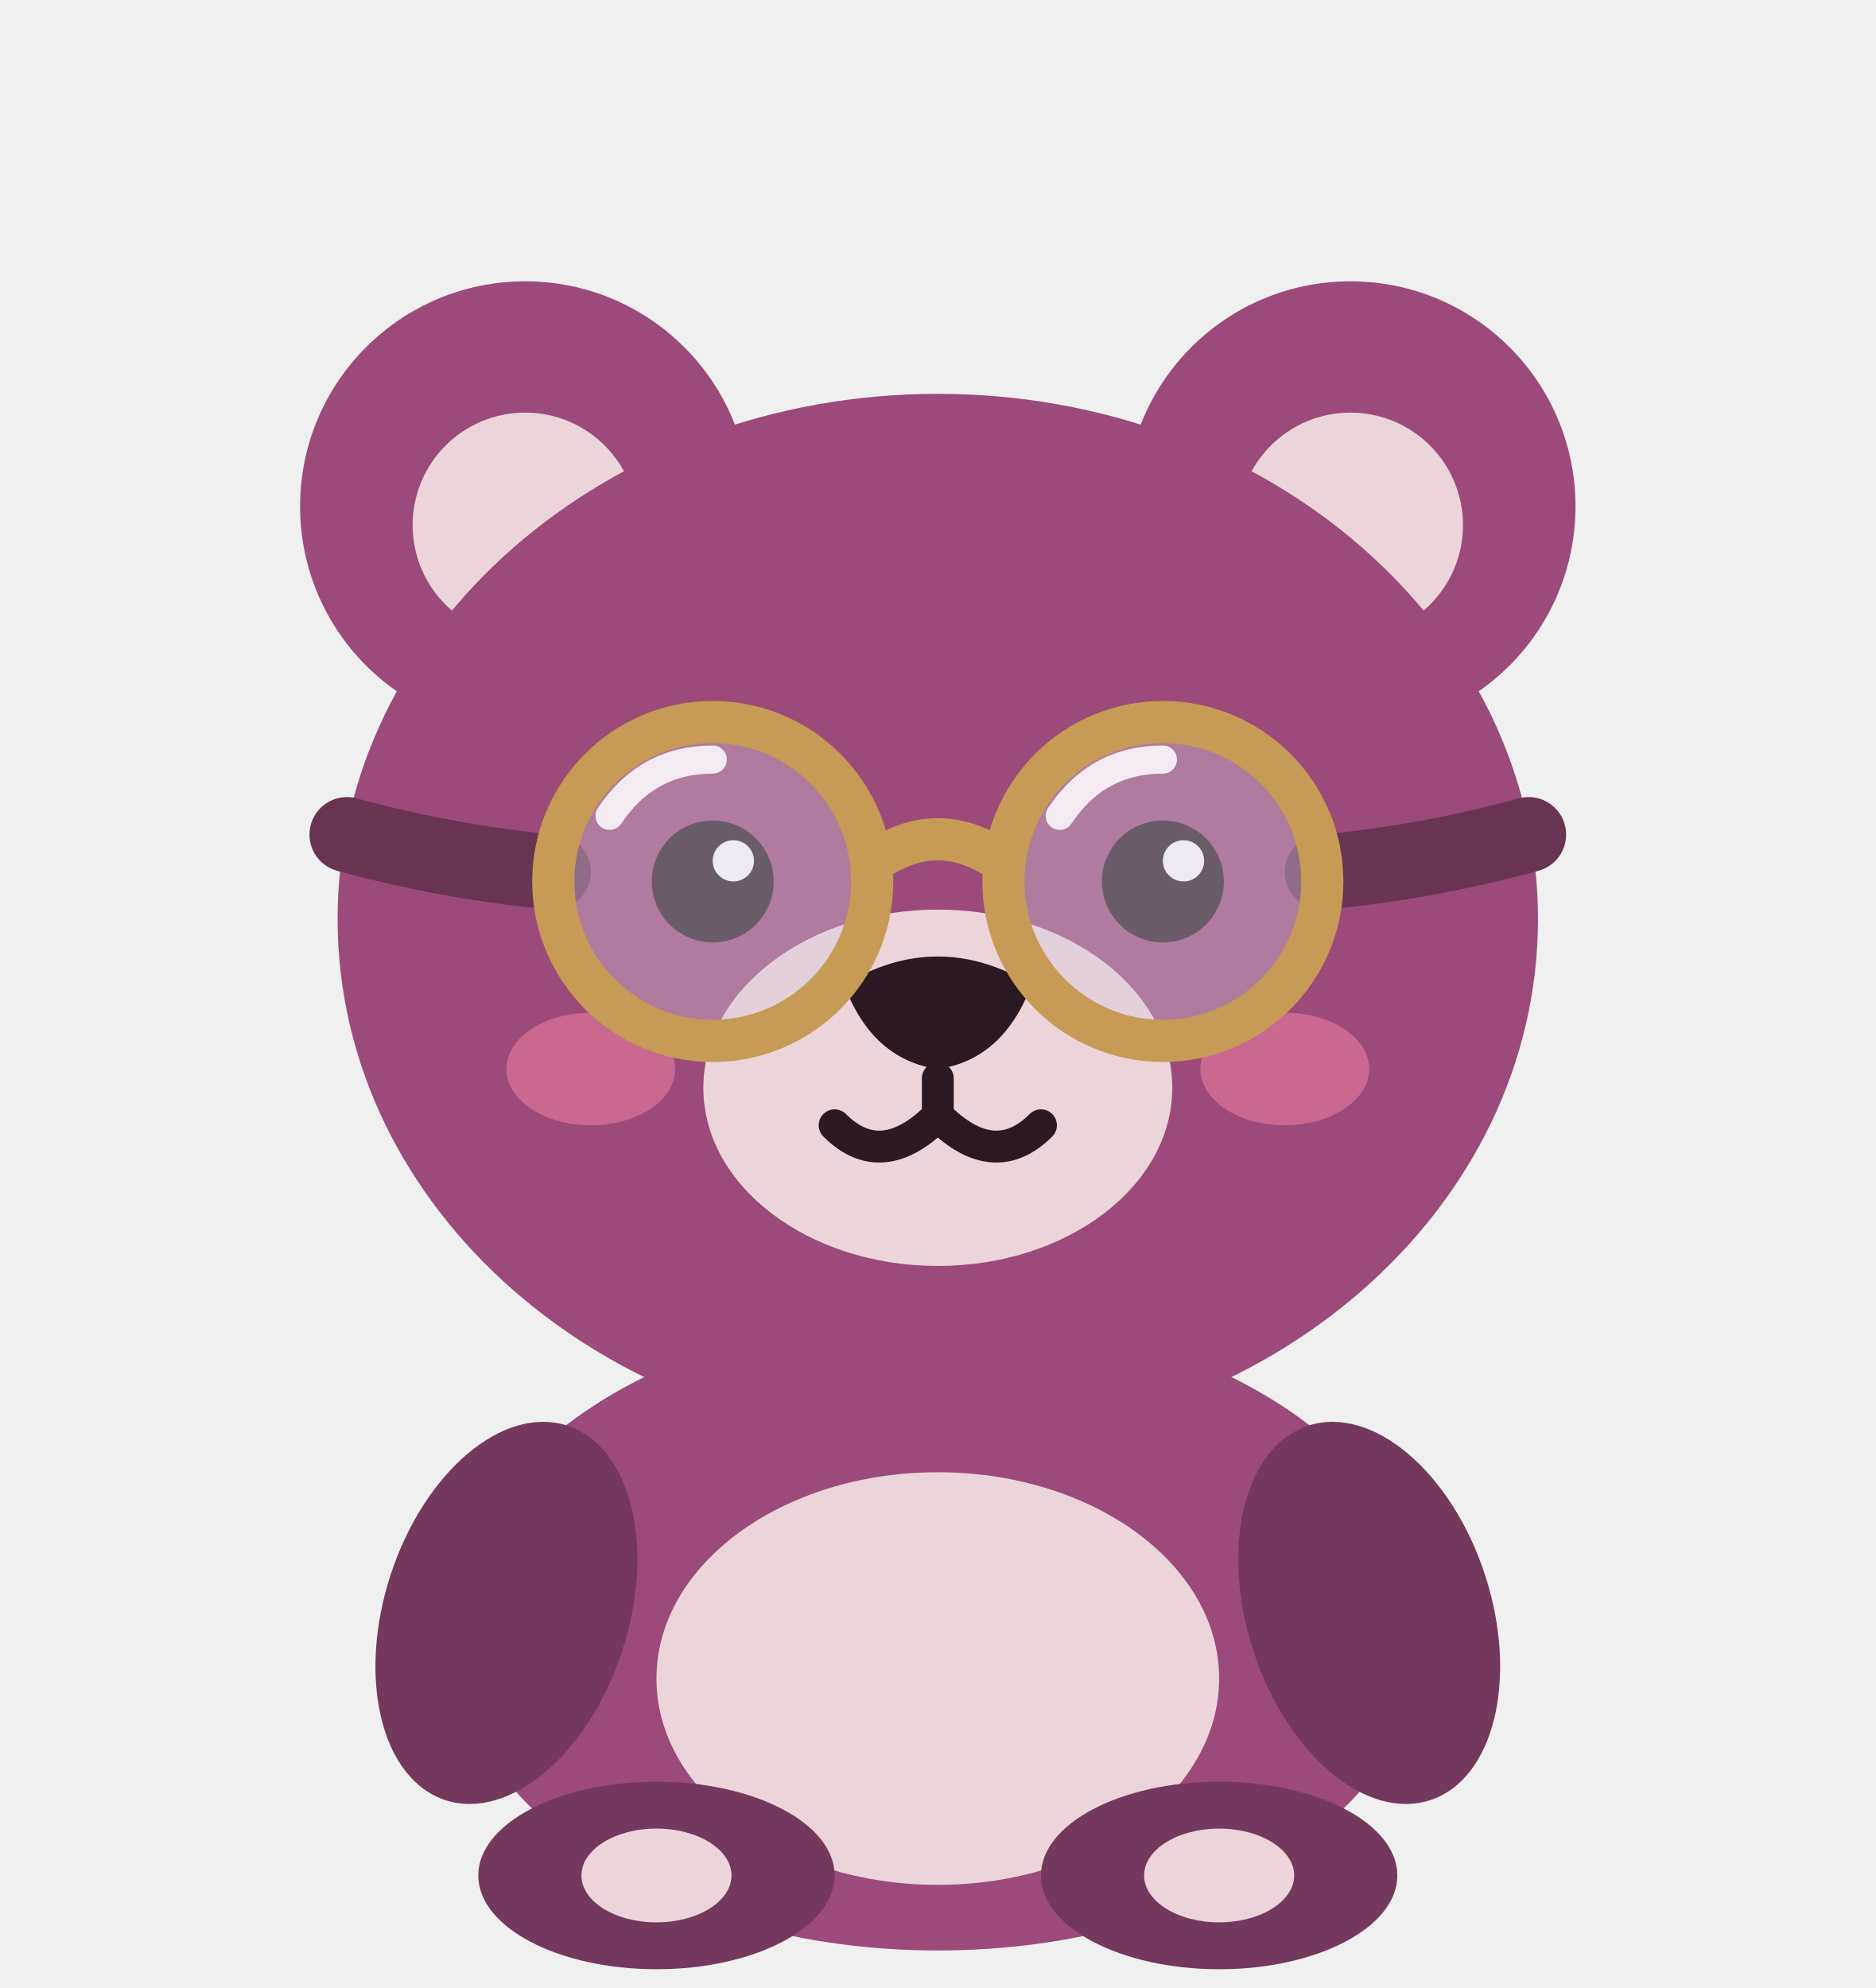
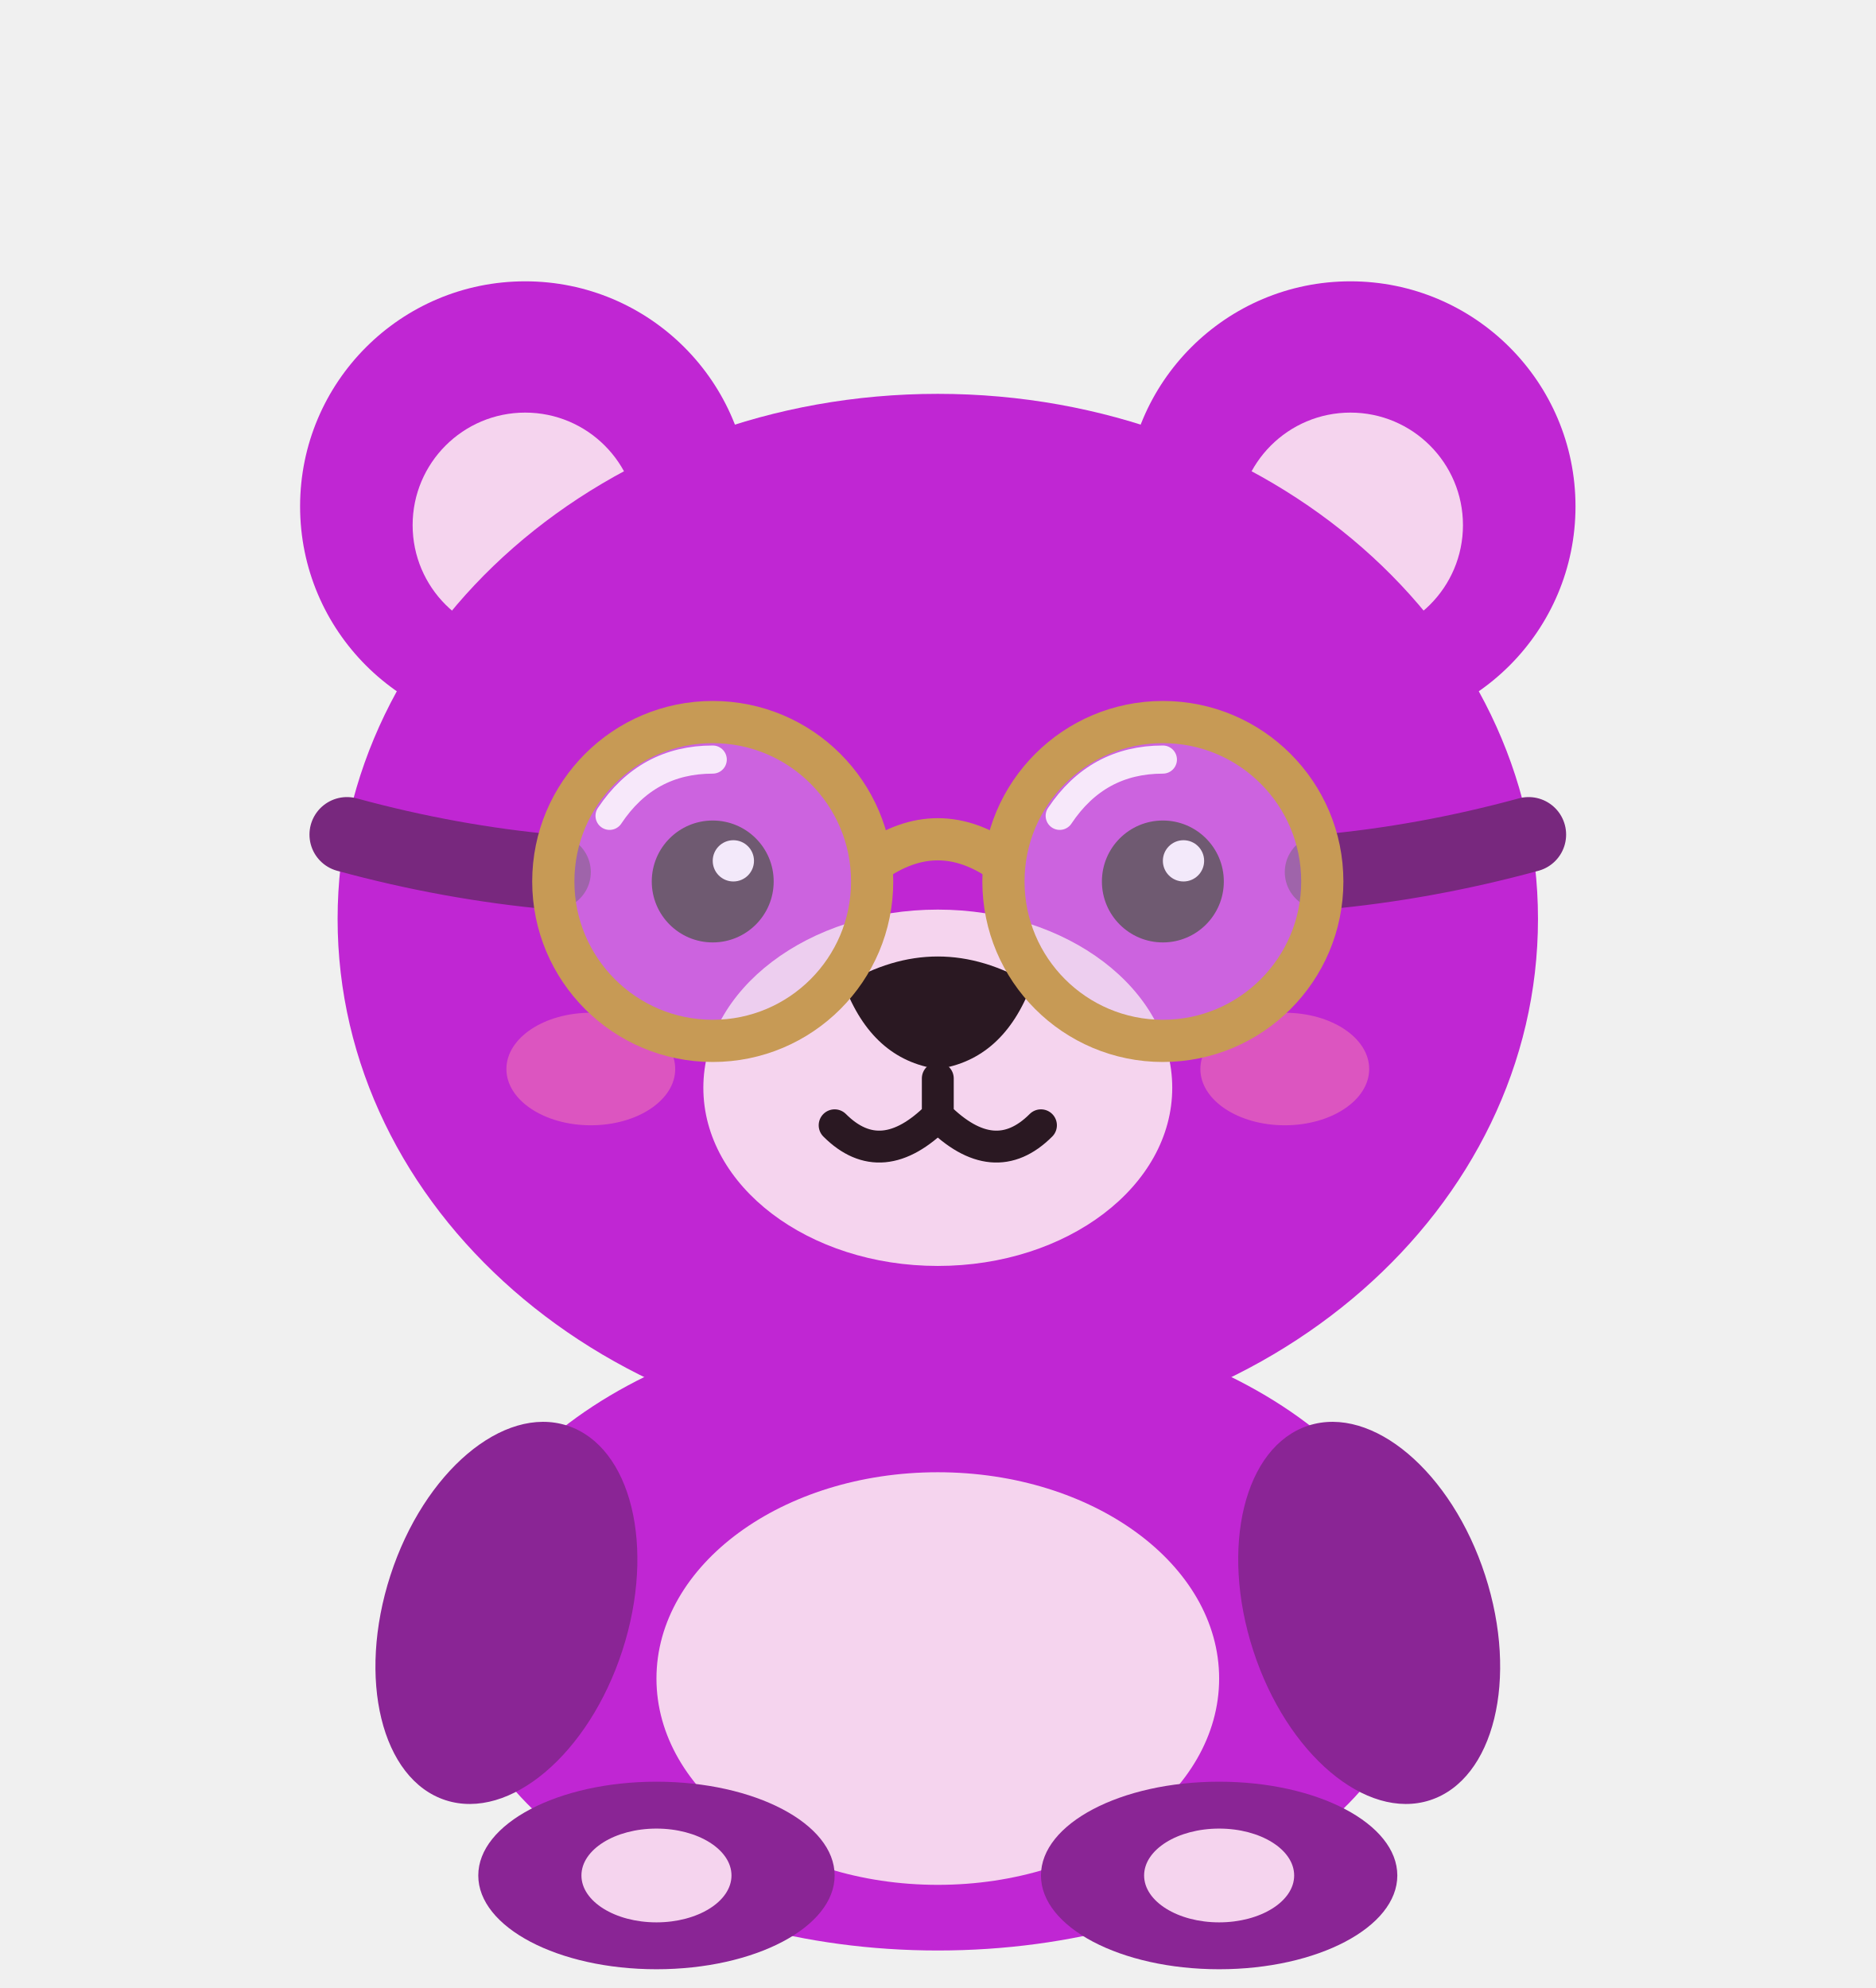
<svg xmlns="http://www.w3.org/2000/svg" viewBox="0 0 200 212" width="200" height="212">
  <style>
.yeux{animation:c 5s infinite;transform-box:fill-box;transform-origin:center}
.salut{animation:s 1.6s ease-in-out 3;transform-box:fill-box;transform-origin:30% 90%}
@keyframes c{0%,92%,100%{transform:scaleY(1)}95%{transform:scaleY(.1)}}
@keyframes s{0%,100%{transform:rotate(0)}50%{transform:rotate(14deg)}}
@media (prefers-reduced-motion:reduce){.yeux,.salut{animation:none}}
</style>
-   <circle fill="#9c4a7a" cx="56" cy="54" r="24" />
-   <circle fill="#ebd5da" cx="56" cy="56" r="12" />
-   <circle fill="#9c4a7a" cx="144" cy="54" r="24" />
-   <circle fill="#ebd5da" cx="144" cy="56" r="12" />
-   <ellipse fill="#9c4a7a" cx="100" cy="174" rx="52" ry="34" />
-   <ellipse fill="#ebd5da" cx="100" cy="179" rx="30" ry="22" />
-   <ellipse fill="#75385d" cx="70" cy="200" rx="19" ry="10" />
-   <ellipse fill="#75385d" cx="130" cy="200" rx="19" ry="10" />
-   <ellipse fill="#ebd5da" cx="70" cy="200" rx="8" ry="5" />
-   <ellipse fill="#ebd5da" cx="130" cy="200" rx="8" ry="5" />
-   <ellipse fill="#75385d" cx="54" cy="172" rx="13" ry="21" transform="rotate(18 54 172)" />
-   <ellipse fill="#75385d" cx="146" cy="172" rx="13" ry="21" transform="rotate(-18 146 172)" />
-   <ellipse fill="#9c4a7a" cx="100" cy="98" rx="64" ry="56" />
-   <ellipse fill="#ebd5da" cx="100" cy="116" rx="25" ry="19" />
+   <circle fill="#c026d3" cx="56" cy="54" r="24" />
+   <circle fill="#f5d4ee" cx="56" cy="56" r="12" />
+   <circle fill="#c026d3" cx="144" cy="54" r="24" />
+   <circle fill="#f5d4ee" cx="144" cy="56" r="12" />
+   <ellipse fill="#c026d3" cx="100" cy="174" rx="52" ry="34" />
+   <ellipse fill="#f5d4ee" cx="100" cy="179" rx="30" ry="22" />
+   <ellipse fill="#8a2595" cx="70" cy="200" rx="19" ry="10" />
+   <ellipse fill="#8a2595" cx="130" cy="200" rx="19" ry="10" />
+   <ellipse fill="#f5d4ee" cx="70" cy="200" rx="8" ry="5" />
+   <ellipse fill="#f5d4ee" cx="130" cy="200" rx="8" ry="5" />
+   <ellipse fill="#8a2595" cx="54" cy="172" rx="13" ry="21" transform="rotate(18 54 172)" />
+   <ellipse fill="#8a2595" cx="146" cy="172" rx="13" ry="21" transform="rotate(-18 146 172)" />
+   <ellipse fill="#c026d3" cx="100" cy="98" rx="64" ry="56" />
+   <ellipse fill="#f5d4ee" cx="100" cy="116" rx="25" ry="19" />
  <ellipse fill="#ff8fa8" opacity=".45" cx="63" cy="114" rx="9" ry="6" />
  <ellipse fill="#ff8fa8" opacity=".45" cx="137" cy="114" rx="9" ry="6" />
  <g class="yeux">
    <circle fill="#2a1822" cx="76" cy="94" r="6.5" />
    <circle fill="#2a1822" cx="124" cy="94" r="6.5" />
    <circle cx="78.2" cy="91.8" r="2.2" fill="#fff" />
    <circle cx="126.2" cy="91.8" r="2.2" fill="#fff" />
  </g>
  <path fill="#2a1822" d="M90 105 Q100 99 110 105 Q107 113 100 114 Q93 113 90 105Z" />
  <path d="M100 115 v4 M100 119 q-6 6 -11 1 M100 119 q6 6 11 1" fill="none" stroke="#2a1822" stroke-width="3.4" stroke-linecap="round" stroke-linejoin="round" />
-   <path d="M37 89 Q48 92 59 93 M141 93 Q152 92 163 89" fill="none" stroke="#693352" stroke-width="8" stroke-linecap="round" />
+   <path d="M37 89 Q48 92 59 93 M141 93 Q152 92 163 89" fill="none" stroke="#78287e" stroke-width="8" stroke-linecap="round" />
  <path d="M93 92 q7 -5 14 0" fill="none" stroke="#c79a55" stroke-width="4.5" stroke-linecap="round" />
-   <circle cx="76" cy="94" r="17" fill="#d2c8db" fill-opacity=".38" stroke="#c79a55" stroke-width="4.5" />
-   <circle cx="124" cy="94" r="17" fill="#d2c8db" fill-opacity=".38" stroke="#c79a55" stroke-width="4.5" />
+   <circle cx="76" cy="94" r="17" fill="#e0c6f3" fill-opacity=".38" stroke="#c79a55" stroke-width="4.5" />
+   <circle cx="124" cy="94" r="17" fill="#e0c6f3" fill-opacity=".38" stroke="#c79a55" stroke-width="4.5" />
  <path d="M65 87 q4 -6 11 -6 M113 87 q4 -6 11 -6" fill="none" stroke="#fff" stroke-width="3" stroke-linecap="round" opacity=".85" />
</svg>
